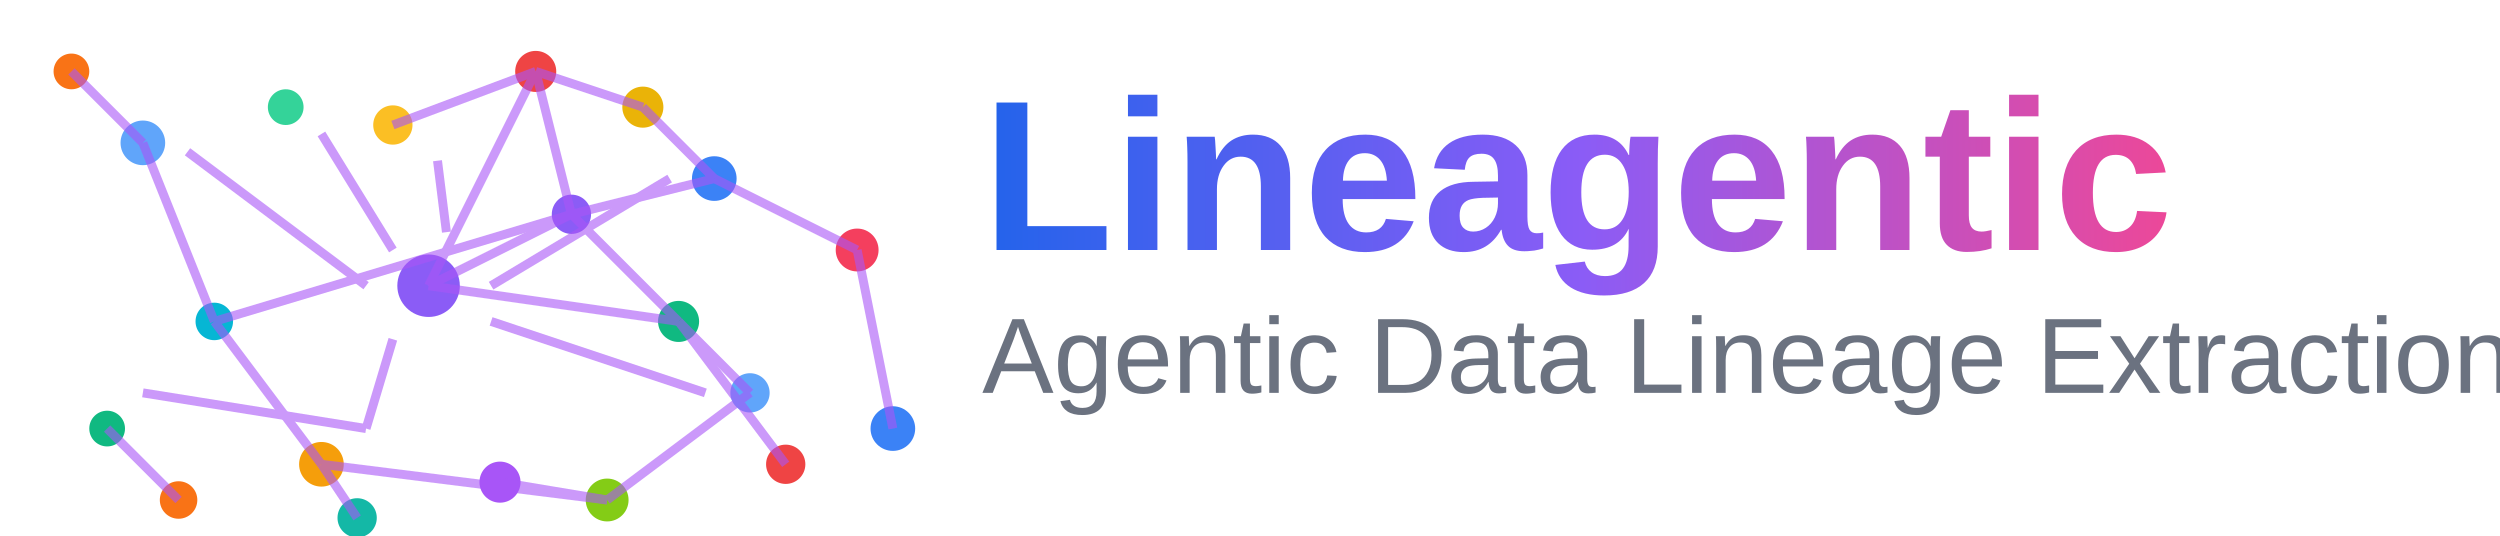
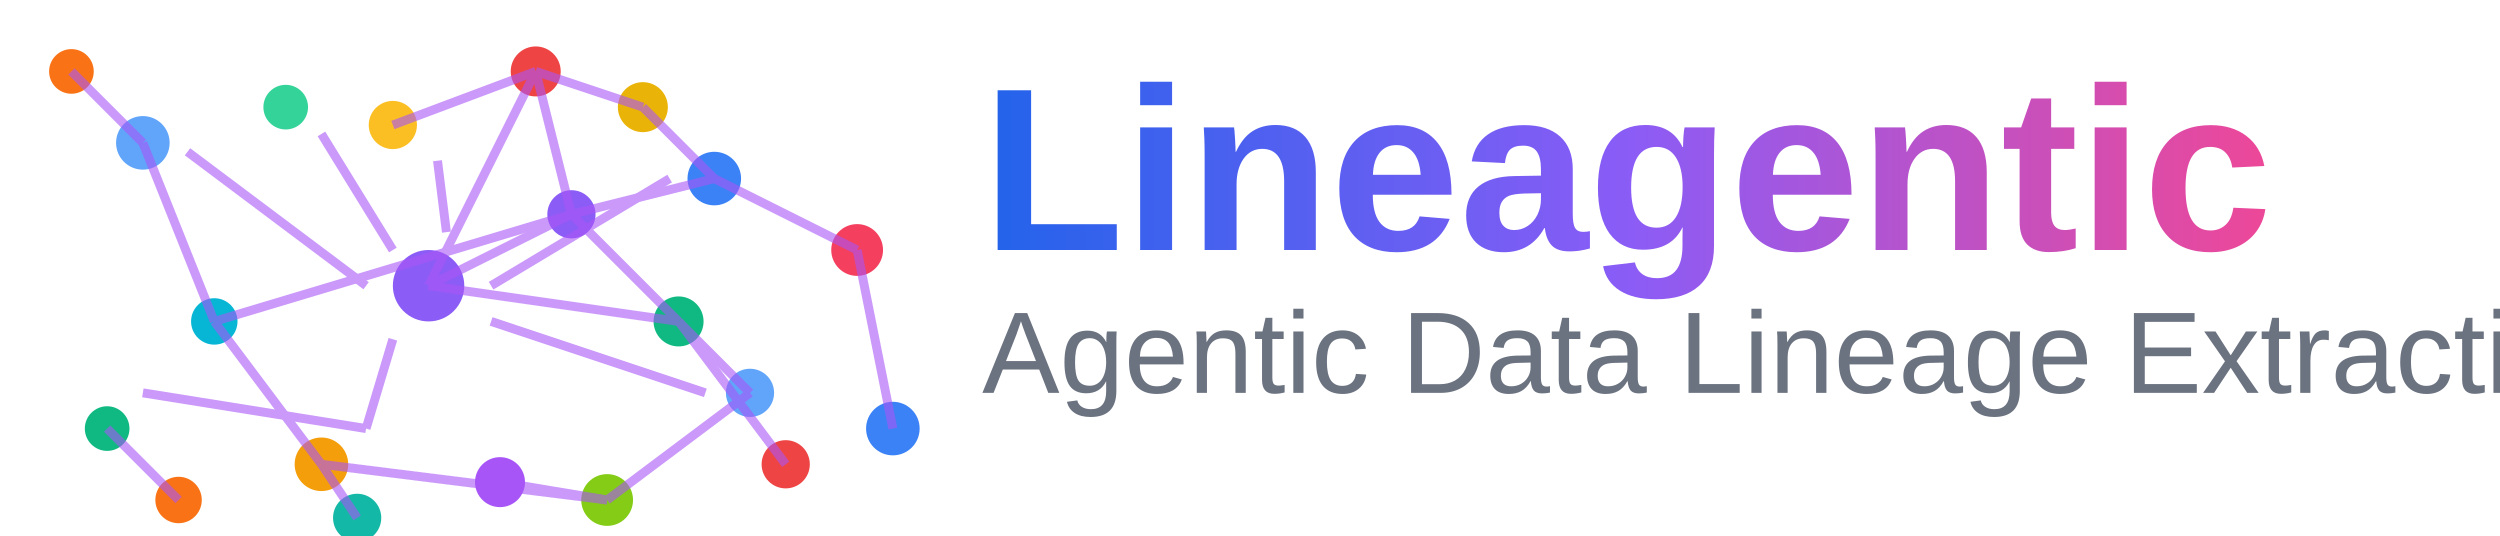
<svg xmlns="http://www.w3.org/2000/svg" width="280" height="60" viewBox="0 0 280 60">
-   <circle cx="16" cy="16" r="2.5" fill="#60a5fa" />
-   <circle cx="32" cy="12" r="2" fill="#34d399" />
-   <circle cx="44" cy="14" r="2.2" fill="#fbbf24" />
-   <circle cx="80" cy="20" r="2.5" fill="#3b82f6" />
-   <circle cx="12" cy="48" r="2" fill="#10b981" />
-   <circle cx="36" cy="52" r="2.5" fill="#f59e0b" />
-   <circle cx="84" cy="44" r="2.2" fill="#60a5fa" />
-   <circle cx="48" cy="32" r="3.5" fill="#8b5cf6" />
-   <circle cx="60" cy="8" r="2.3" fill="#ef4444" />
-   <circle cx="24" cy="36" r="2.1" fill="#06b6d4" />
-   <circle cx="68" cy="56" r="2.4" fill="#84cc16" />
-   <circle cx="8" cy="8" r="2" fill="#f97316" />
-   <circle cx="72" cy="12" r="2.3" fill="#eab308" />
-   <circle cx="96" cy="28" r="2.4" fill="#f43f5e" />
-   <circle cx="64" cy="24" r="2.2" fill="#8b5cf6" />
-   <circle cx="76" cy="36" r="2.3" fill="#10b981" />
-   <circle cx="100" cy="48" r="2.5" fill="#3b82f6" />
-   <circle cx="88" cy="52" r="2.2" fill="#ef4444" />
-   <circle cx="20" cy="56" r="2.1" fill="#f97316" />
-   <circle cx="40" cy="58" r="2.2" fill="#14b8a6" />
-   <circle cx="56" cy="54" r="2.3" fill="#a855f7" />
+   <circle cx="16" cy="16" r="3" fill="#60a5fa" />
+   <circle cx="32" cy="12" r="2.5" fill="#34d399" />
+   <circle cx="44" cy="14" r="2.7" fill="#fbbf24" />
+   <circle cx="80" cy="20" r="3" fill="#3b82f6" />
+   <circle cx="12" cy="48" r="2.5" fill="#10b981" />
+   <circle cx="36" cy="52" r="3" fill="#f59e0b" />
+   <circle cx="84" cy="44" r="2.7" fill="#60a5fa" />
+   <circle cx="48" cy="32" r="4" fill="#8b5cf6" />
+   <circle cx="60" cy="8" r="2.8" fill="#ef4444" />
+   <circle cx="24" cy="36" r="2.6" fill="#06b6d4" />
+   <circle cx="68" cy="56" r="2.9" fill="#84cc16" />
+   <circle cx="8" cy="8" r="2.5" fill="#f97316" />
+   <circle cx="72" cy="12" r="2.8" fill="#eab308" />
+   <circle cx="96" cy="28" r="2.9" fill="#f43f5e" />
+   <circle cx="64" cy="24" r="2.7" fill="#8b5cf6" />
+   <circle cx="76" cy="36" r="2.8" fill="#10b981" />
+   <circle cx="100" cy="48" r="3" fill="#3b82f6" />
+   <circle cx="88" cy="52" r="2.7" fill="#ef4444" />
+   <circle cx="20" cy="56" r="2.6" fill="#f97316" />
+   <circle cx="40" cy="58" r="2.7" fill="#14b8a6" />
+   <circle cx="56" cy="54" r="2.8" fill="#a855f7" />
  <g stroke="#a855f7" stroke-width="1" fill="none" opacity="0.6">
    <path d="M21 17 L41 32" />
    <path d="M36 15 L44 28" />
    <path d="M49 18 L50 26" />
    <path d="M75 20 L55 32" />
    <path d="M16 44 L41 48" />
    <path d="M41 48 L44 38" />
    <path d="M79 44 L55 36" />
    <path d="M44 14 L60 8" />
    <path d="M60 8 L48 32" />
    <path d="M16 16 L24 36" />
    <path d="M24 36 L36 52" />
    <path d="M84 44 L68 56" />
    <path d="M68 56 L36 52" />
    <path d="M8 8 L16 16" />
    <path d="M60 8 L72 12" />
    <path d="M72 12 L80 20" />
    <path d="M80 20 L96 28" />
    <path d="M96 28 L100 48" />
    <path d="M80 20 L64 24" />
    <path d="M64 24 L76 36" />
    <path d="M76 36 L88 52" />
    <path d="M64 24 L48 32" />
    <path d="M76 36 L84 44" />
    <path d="M12 48 L20 56" />
    <path d="M36 52 L40 58" />
    <path d="M68 56 L56 54" />
    <path d="M24 36 L64 24" />
    <path d="M48 32 L76 36" />
    <path d="M60 8 L64 24" />
  </g>
  <defs>
    <linearGradient id="textGradient" x1="0%" y1="0%" x2="100%" y2="0%">
      <stop offset="0%" stop-color="#2563eb" />
      <stop offset="50%" stop-color="#8b5cf6" />
      <stop offset="100%" stop-color="#ec4899" />
    </linearGradient>
  </defs>
-   <text x="110" y="28" font-family="Arial, sans-serif" font-size="24" font-weight="bold" fill="url(#textGradient)">Lineagentic</text>
-   <text x="110" y="44" font-family="Arial, sans-serif" font-size="12" fill="#6b7280">Agentic Data Lineage Extraction</text>
+   <text x="110" y="28" font-family="Arial, sans-serif" font-size="26" font-weight="bold" fill="url(#textGradient)">Lineagentic</text>
+   <text x="110" y="44" font-family="Arial, sans-serif" font-size="13" fill="#6b7280">Agentic Data Lineage Extraction</text>
</svg>
